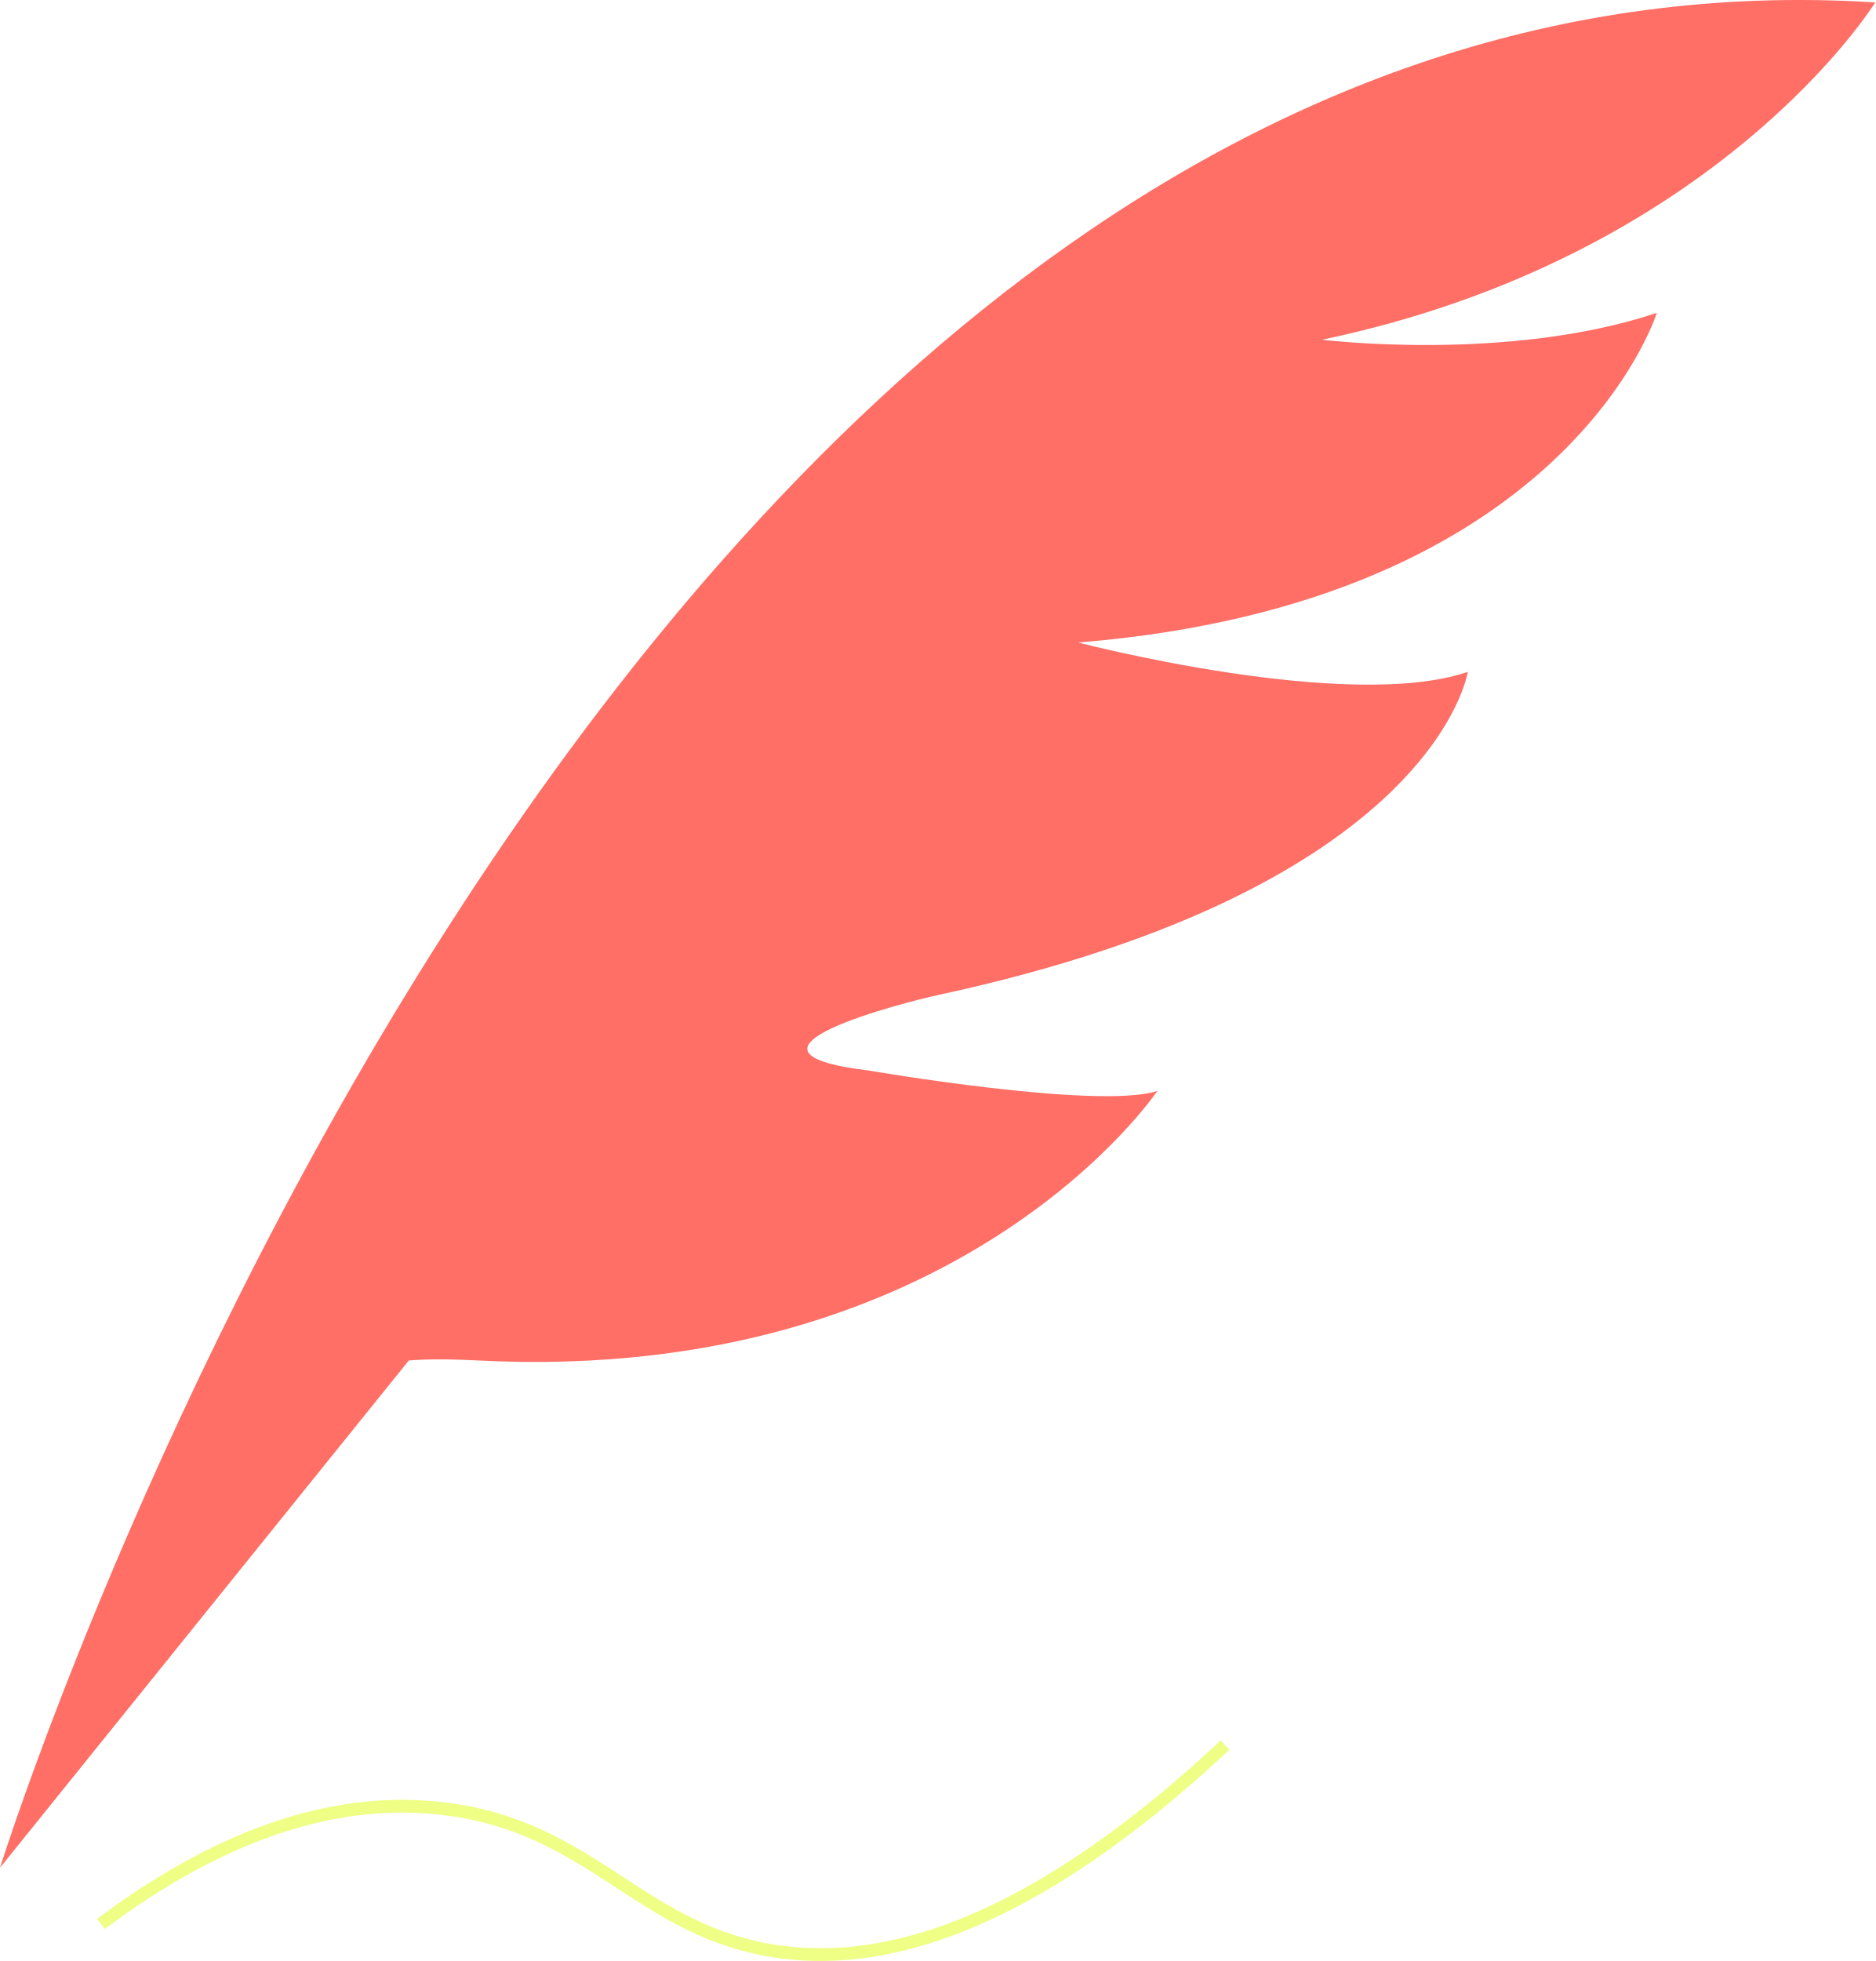
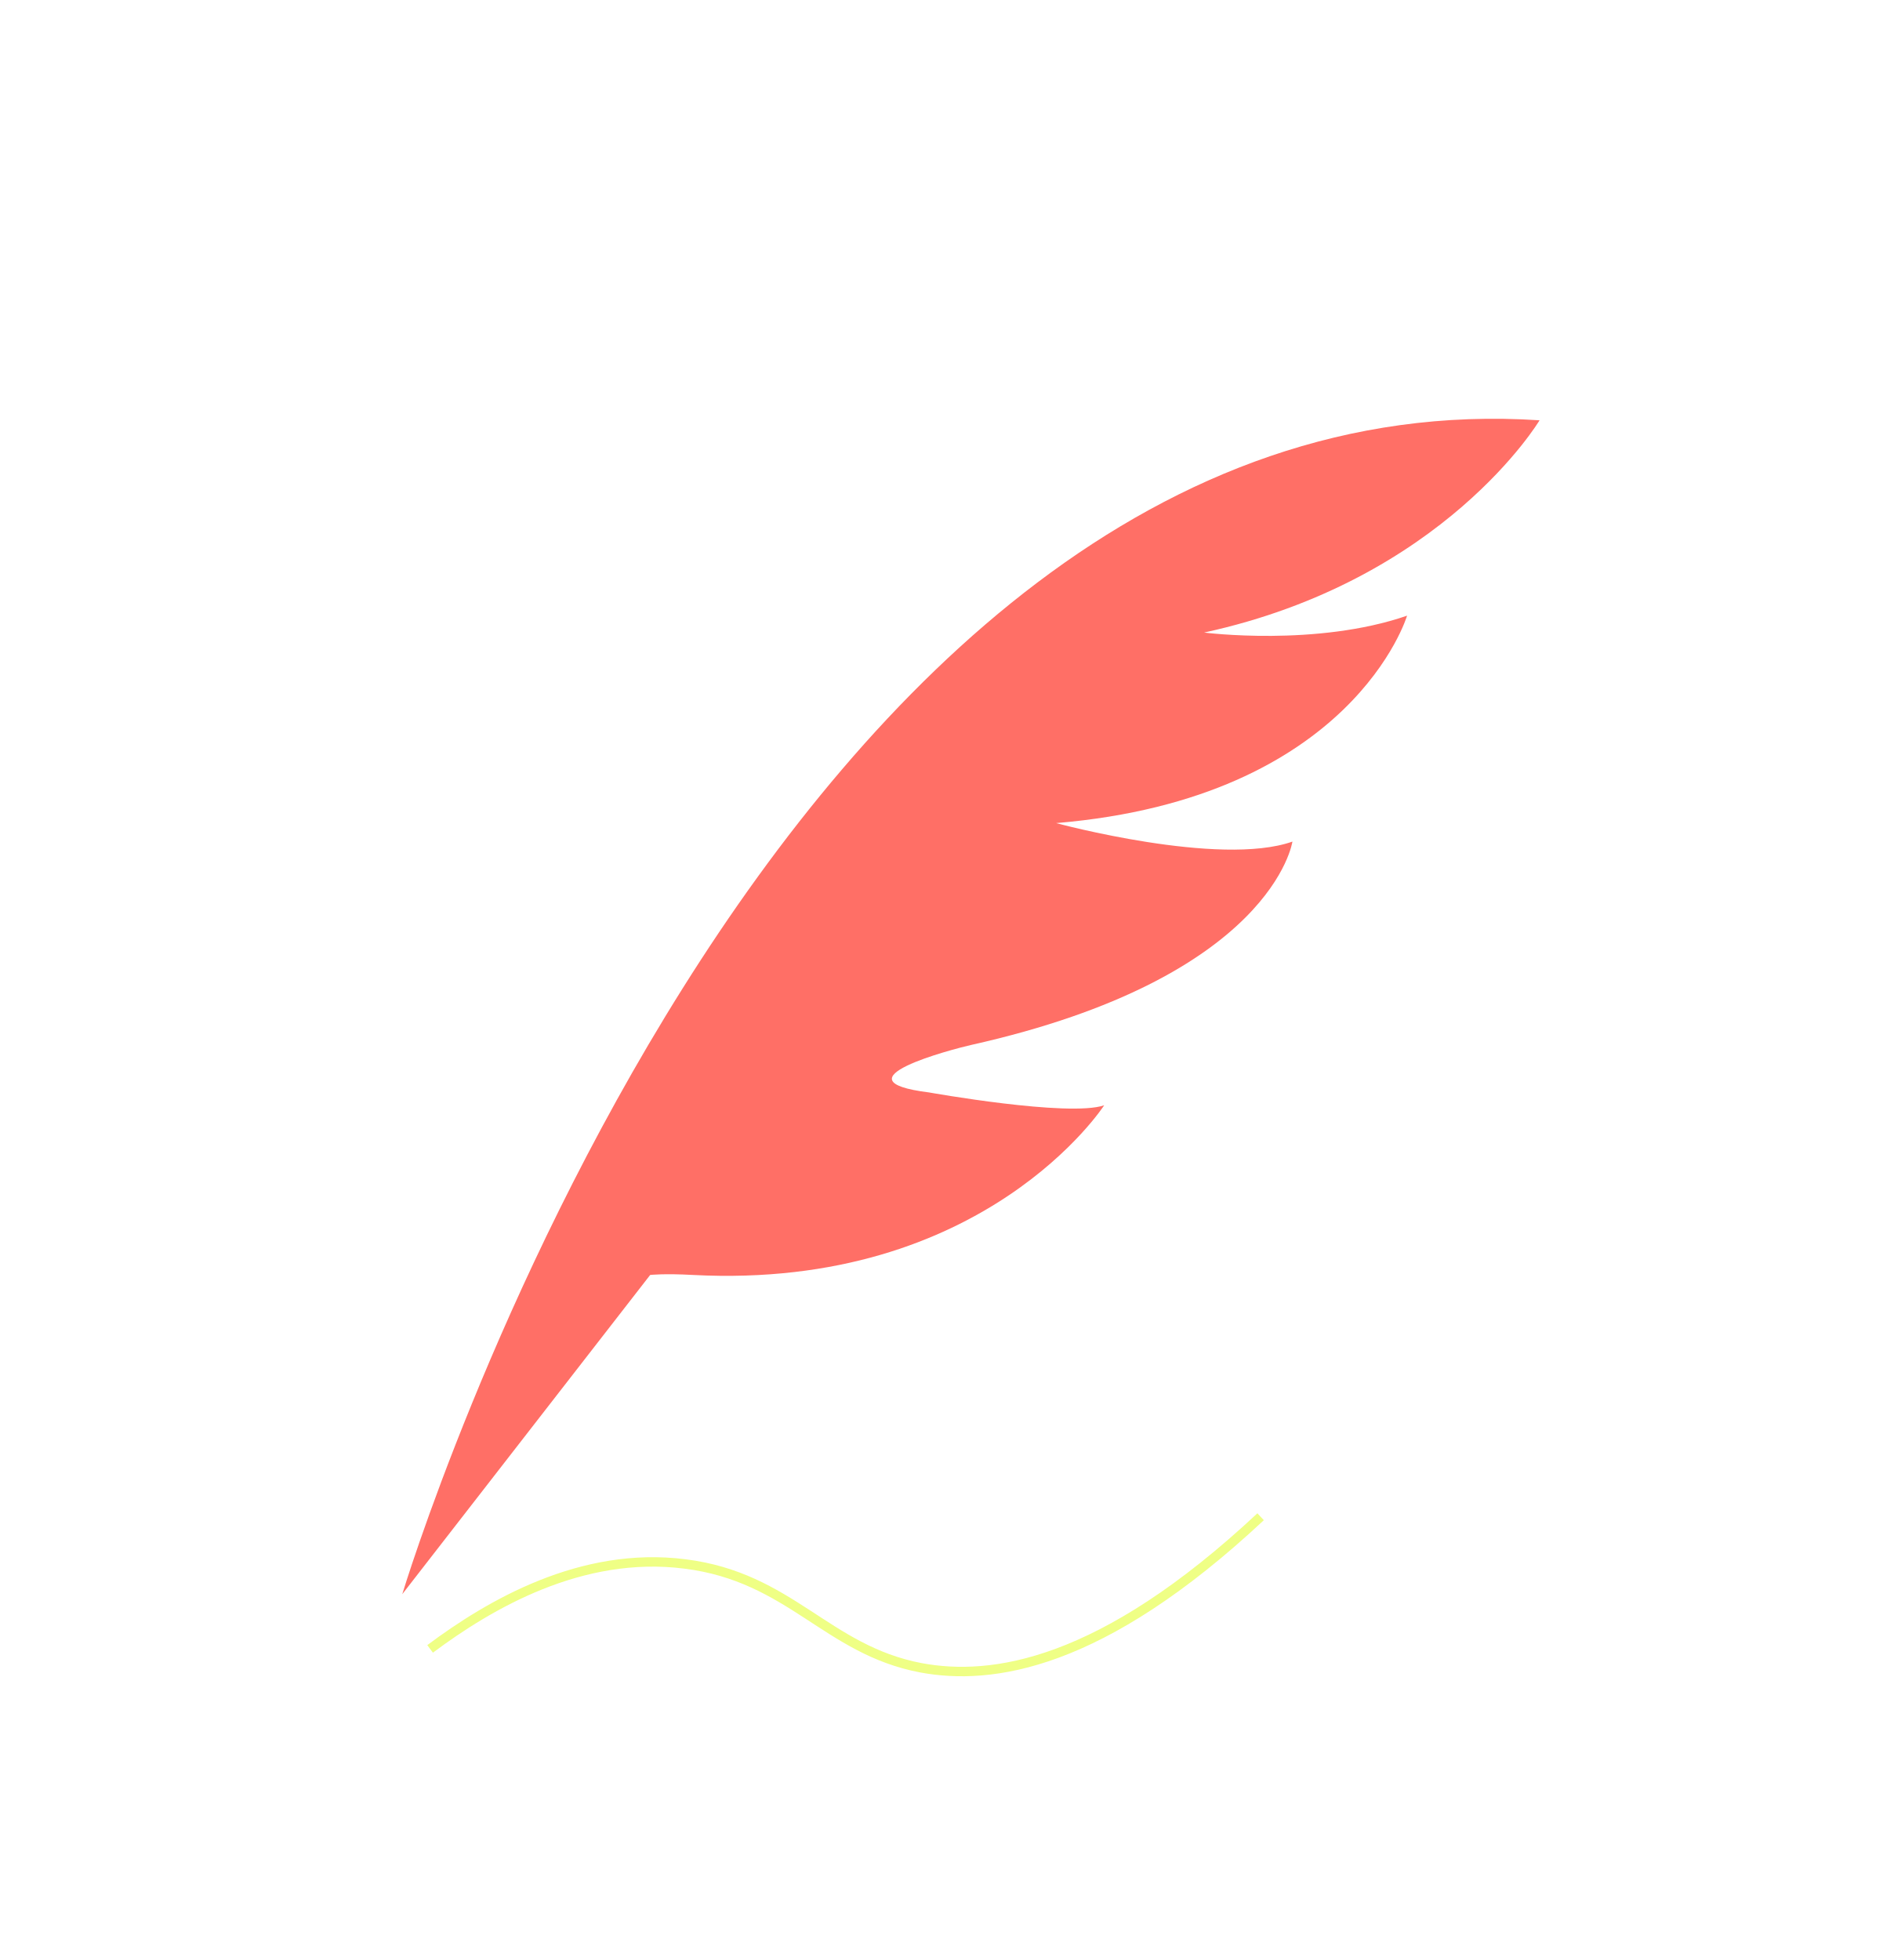
- <svg xmlns="http://www.w3.org/2000/svg" id="Capa_1" data-name="Capa 1" viewBox="0 0 146.8 153.49">
-   <defs>
-     <style>
-       .cls-1 {
-         fill: #ff6f66;
-       }
- 
-       .cls-2 {
-         fill: none;
-         stroke: #efff85;
-         stroke-miterlimit: 10;
-       }
-     </style>
-   </defs>
-   <g id="SVGRepo_iconCarrier" data-name="SVGRepo iconCarrier">
-     <path class="cls-1" d="m0,146.19S47.6-6.11,146.8.19c0,0-12.3,19.9-43.3,26.4,0,0,14.5,1.8,26.2-2.1,0,0-7,22.7-45.3,25.8,0,0,21.1,5.5,30.5,2.3,0,0-2.5,16.9-41.5,25.3-2.3.5-17.9,4.4-5.4,5.9,0,0,18,3.1,22.6,1.6,0,0-15.4,23-53.1,21.1-3.7-.2-5.5,0-5.5,0L0,146.19Z" />
+ <svg xmlns="http://www.w3.org/2000/svg" version="1.1" id="Capa_1" x="0px" y="0px" viewBox="0 0 199.458 207.663" style="enable-background:new 0 0 199.458 207.663;" xml:space="preserve">
+   <g id="SVGRepo_bgCarrier">
+ </g>
+   <g id="SVGRepo_iconCarrier">
+     <g>
+       <path style="fill:#FF6F66;" d="M42.626,168.901c0,0,39.074-129.737,120.505-124.371c0,0-10.097,16.952-35.544,22.489    c0,0,11.903,1.533,21.507-1.789c0,0-5.746,19.337-37.186,21.978c0,0,17.321,4.685,25.037,1.959c0,0-2.052,14.396-34.067,21.552    c-1.888,0.426-14.694,3.748-4.433,5.026c0,0,14.776,2.641,18.552,1.363c0,0-12.642,19.593-43.589,17.974    c-3.037-0.17-4.515,0-4.515,0L42.626,168.901z" />
+     </g>
  </g>
-   <path class="cls-2" d="m7.9,150.59c6.3-4.7,16-10.4,27-9,11.2,1.4,15,9.1,25,11,7.5,1.4,19.1-.2,36-16" />
+   <path style="fill:none;stroke:#EFFF85;stroke-miterlimit:10;" d="M45.574,174.701c6.3-4.7,16-10.4,27-9c11.2,1.4,15,9.1,25,11  c7.5,1.4,19.1-0.2,36-16" />
</svg>
